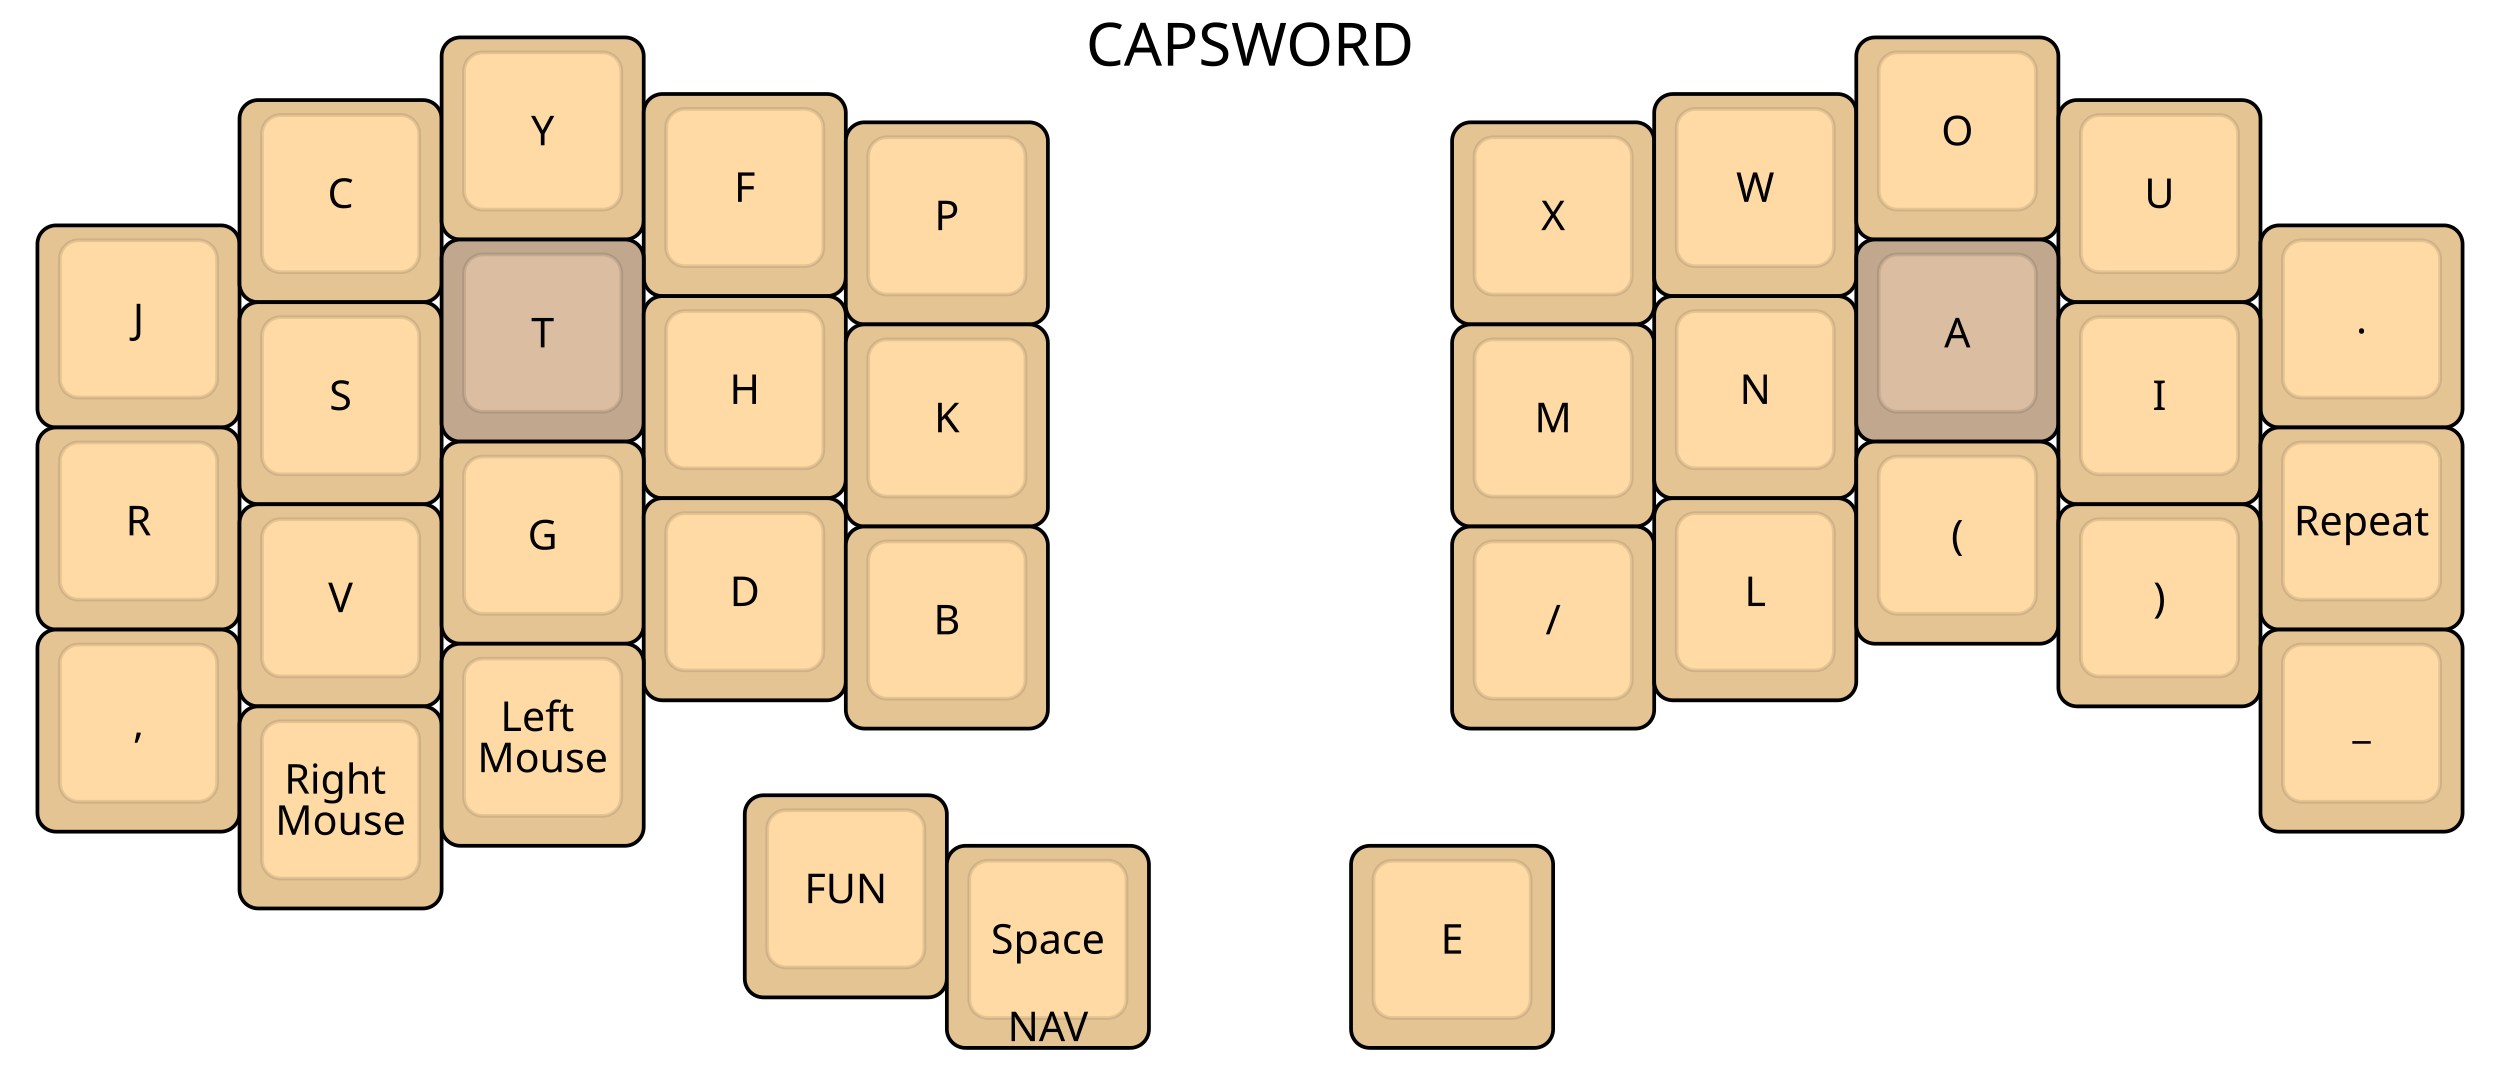
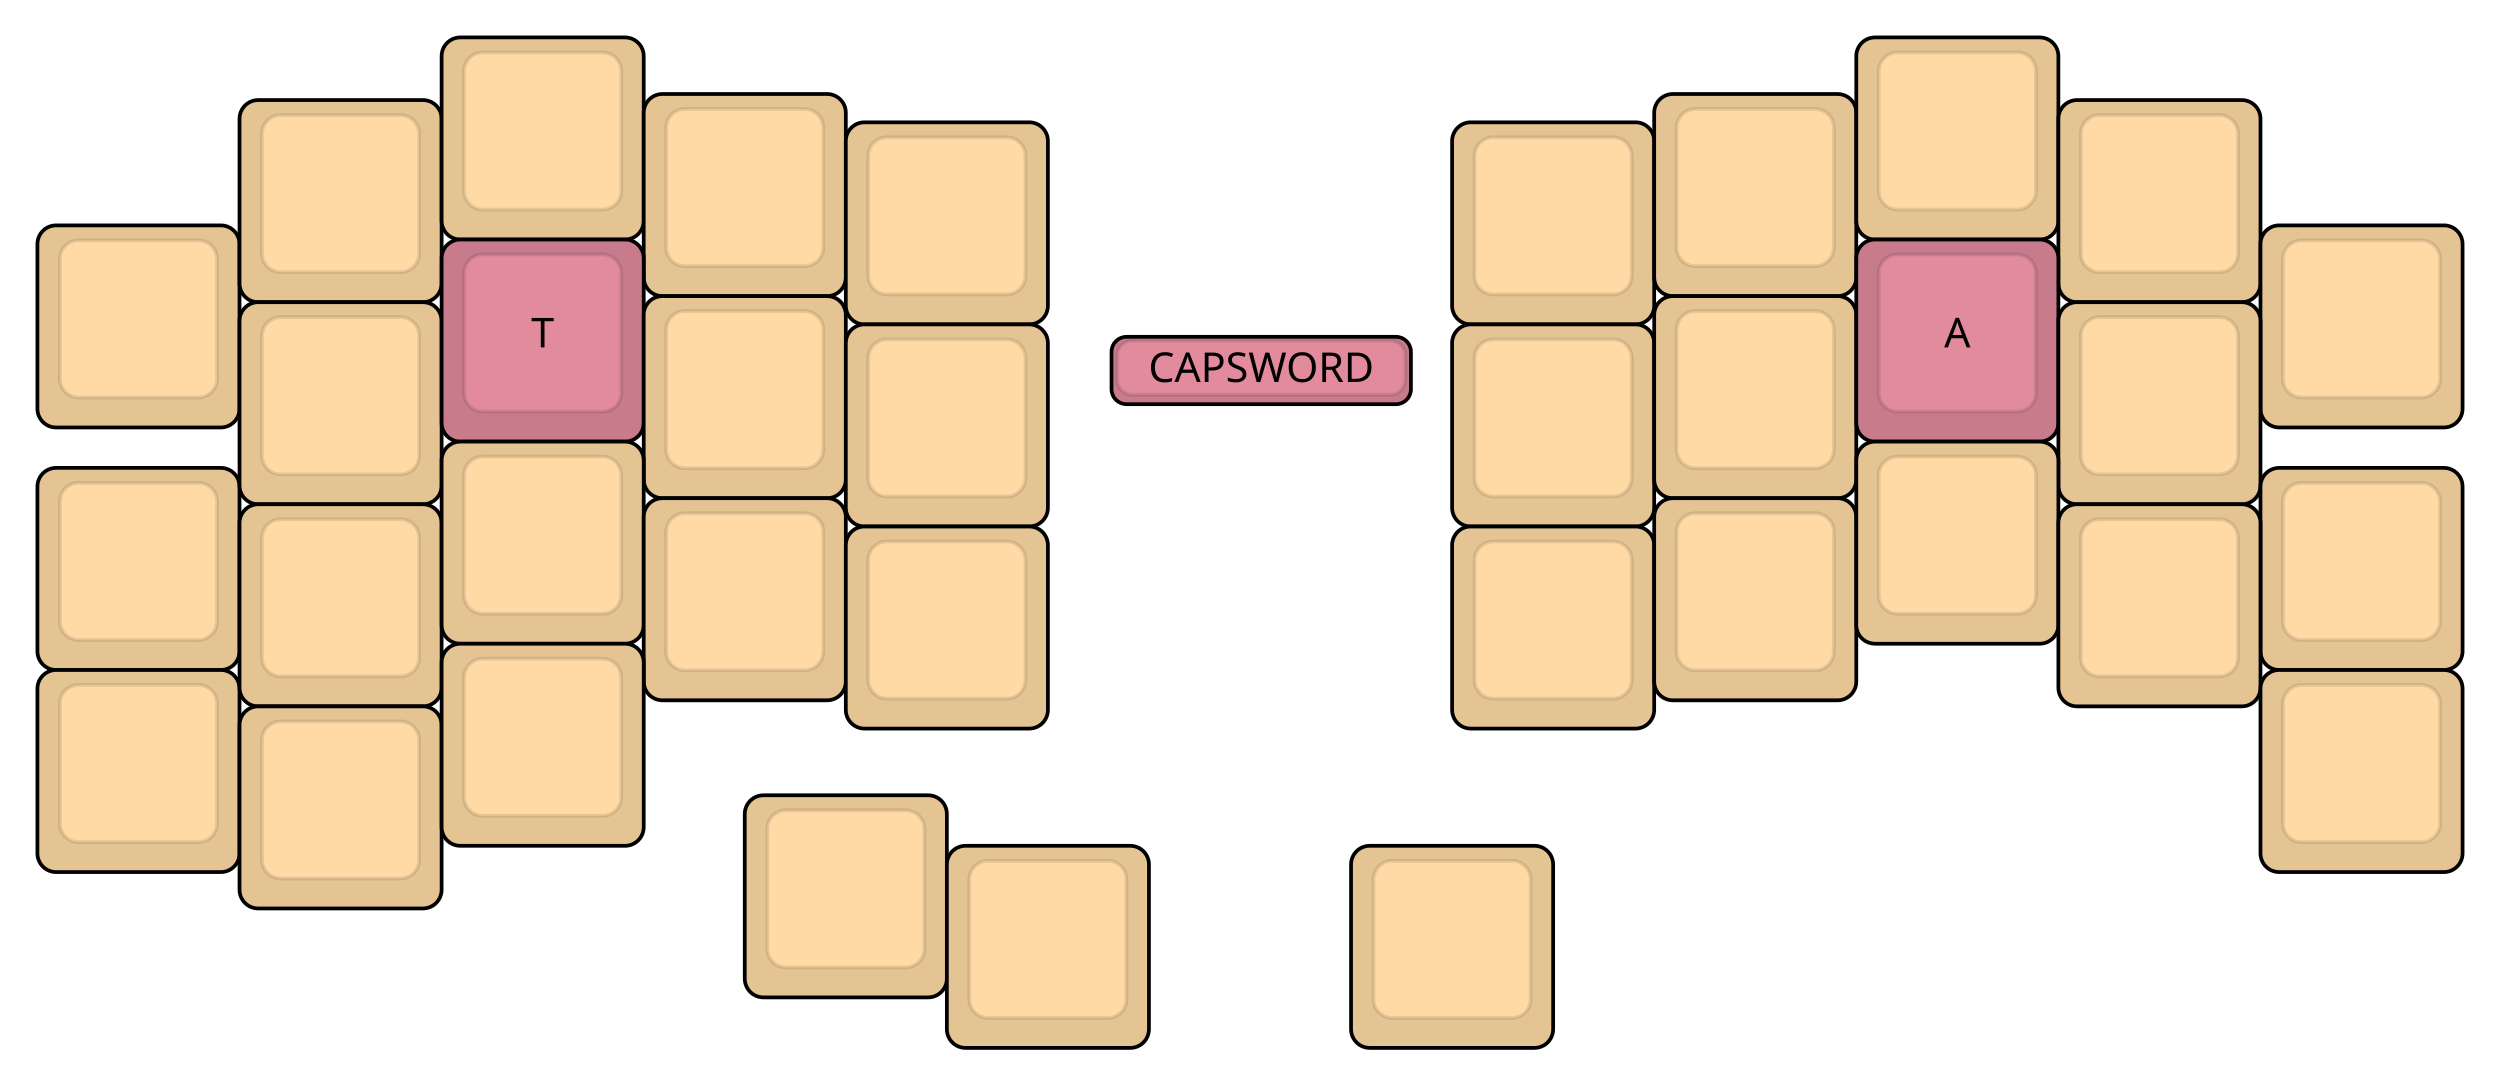
<svg xmlns="http://www.w3.org/2000/svg" width="668px" height="290x" viewBox="0 0 668 290">
  <style type="text/css">
    .keycap .border { stroke: black; stroke-width: 1; }
    .keycap .inner.border { stroke: rgba(0,0,0,.1); }
    .keycap { font-family: sans-serif; font-size: 11px}
    .combo-output { font-family: sans-serif; font-size: 16px}
    .combos .keycap { font-size: 8px}
  </style>
  <g class="keycap combo_background">
    <rect x="10" y="60.22" width="54" height="54" rx="5" fill="#e5c494" class="outer border" />
    <rect x="16" y="64.22" width="42" height="42" rx="5" fill="#ffdaa4" class="inner border" />
-     <text x="37" y="85.22" text-anchor="middle" dominant-baseline="middle" class="main">
-       <tspan x="37" dy="0">J</tspan>
-     </text>
  </g>
  <g class="keycap combo_background">
    <rect x="64" y="26.74" width="54" height="54" rx="5" fill="#e5c494" class="outer border" />
    <rect x="70" y="30.74" width="42" height="42" rx="5" fill="#ffdaa4" class="inner border" />
-     <text x="91" y="51.74" text-anchor="middle" dominant-baseline="middle" class="main">
-       <tspan x="91" dy="0">C</tspan>
-     </text>
  </g>
  <g class="keycap combo_background">
    <rect x="118" y="10" width="54" height="54" rx="5" fill="#e5c494" class="outer border" />
    <rect x="124" y="14" width="42" height="42" rx="5" fill="#ffdaa4" class="inner border" />
-     <text x="145" y="35" text-anchor="middle" dominant-baseline="middle" class="main">
-       <tspan x="145" dy="0">Y</tspan>
-     </text>
  </g>
  <g class="keycap combo_background">
    <rect x="172" y="25.12" width="54" height="54" rx="5" fill="#e5c494" class="outer border" />
    <rect x="178" y="29.12" width="42" height="42" rx="5" fill="#ffdaa4" class="inner border" />
-     <text x="199" y="50.12" text-anchor="middle" dominant-baseline="middle" class="main">
-       <tspan x="199" dy="0">F</tspan>
-     </text>
  </g>
  <g class="keycap combo_background">
    <rect x="226" y="32.68" width="54" height="54" rx="5" fill="#e5c494" class="outer border" />
    <rect x="232" y="36.68" width="42" height="42" rx="5" fill="#ffdaa4" class="inner border" />
-     <text x="253" y="57.68" text-anchor="middle" dominant-baseline="middle" class="main">
-       <tspan x="253" dy="0">P</tspan>
-     </text>
  </g>
  <g class="keycap combo_background">
    <rect x="388" y="32.68" width="54" height="54" rx="5" fill="#e5c494" class="outer border" />
    <rect x="394" y="36.68" width="42" height="42" rx="5" fill="#ffdaa4" class="inner border" />
-     <text x="415" y="57.68" text-anchor="middle" dominant-baseline="middle" class="main">
-       <tspan x="415" dy="0">X</tspan>
-     </text>
  </g>
  <g class="keycap combo_background">
    <rect x="442" y="25.12" width="54" height="54" rx="5" fill="#e5c494" class="outer border" />
    <rect x="448" y="29.12" width="42" height="42" rx="5" fill="#ffdaa4" class="inner border" />
-     <text x="469" y="50.12" text-anchor="middle" dominant-baseline="middle" class="main">
-       <tspan x="469" dy="0">W</tspan>
-     </text>
  </g>
  <g class="keycap combo_background">
    <rect x="496" y="10" width="54" height="54" rx="5" fill="#e5c494" class="outer border" />
    <rect x="502" y="14" width="42" height="42" rx="5" fill="#ffdaa4" class="inner border" />
-     <text x="523" y="35" text-anchor="middle" dominant-baseline="middle" class="main">
-       <tspan x="523" dy="0">O</tspan>
-     </text>
  </g>
  <g class="keycap combo_background">
    <rect x="550" y="26.74" width="54" height="54" rx="5" fill="#e5c494" class="outer border" />
    <rect x="556" y="30.74" width="42" height="42" rx="5" fill="#ffdaa4" class="inner border" />
-     <text x="577" y="51.74" text-anchor="middle" dominant-baseline="middle" class="main">
-       <tspan x="577" dy="0">U</tspan>
-     </text>
  </g>
  <g class="keycap combo_background">
    <rect x="604" y="60.22" width="54" height="54" rx="5" fill="#e5c494" class="outer border" />
    <rect x="610" y="64.22" width="42" height="42" rx="5" fill="#ffdaa4" class="inner border" />
-     <text x="631" y="85.22" text-anchor="middle" dominant-baseline="middle" class="main">
-       <tspan x="631" dy="0">.</tspan>
-     </text>
  </g>
  <g class="keycap combo_background">
-     <rect x="10" y="114.22" width="54" height="54" rx="5" fill="#e5c494" class="outer border" />
-     <rect x="16" y="118.22" width="42" height="42" rx="5" fill="#ffdaa4" class="inner border" />
-     <text x="37" y="139.22" text-anchor="middle" dominant-baseline="middle" class="main">
-       <tspan x="37" dy="0">R</tspan>
-     </text>
+     <rect x="10" y="125.02" width="54" height="54" rx="5" fill="#e5c494" class="outer border" />
+     <rect x="16" y="129.02" width="42" height="42" rx="5" fill="#ffdaa4" class="inner border" />
  </g>
  <g class="keycap combo_background">
    <rect x="64" y="80.74" width="54" height="54" rx="5" fill="#e5c494" class="outer border" />
    <rect x="70" y="84.74" width="42" height="42" rx="5" fill="#ffdaa4" class="inner border" />
-     <text x="91" y="105.74" text-anchor="middle" dominant-baseline="middle" class="main">
-       <tspan x="91" dy="0">S</tspan>
-     </text>
  </g>
-   <g class="keycap default">
-     <rect x="118" y="64" width="54" height="54" rx="5" fill="#c1a78e" class="outer border" />
-     <rect x="124" y="68" width="42" height="42" rx="5" fill="#dbbda1" class="inner border" />
+   <g class="keycap layer_toggle">
+     <rect x="118" y="64" width="54" height="54" rx="5" fill="#c77b8b" class="outer border" />
+     <rect x="124" y="68" width="42" height="42" rx="5" fill="#e18b9d" class="inner border" />
    <text x="145" y="89" text-anchor="middle" dominant-baseline="middle" class="main">
      <tspan x="145" dy="0">T</tspan>
    </text>
  </g>
  <g class="keycap combo_background">
    <rect x="172" y="79.12" width="54" height="54" rx="5" fill="#e5c494" class="outer border" />
    <rect x="178" y="83.12" width="42" height="42" rx="5" fill="#ffdaa4" class="inner border" />
-     <text x="199" y="104.12" text-anchor="middle" dominant-baseline="middle" class="main">
-       <tspan x="199" dy="0">H</tspan>
-     </text>
  </g>
  <g class="keycap combo_background">
    <rect x="226" y="86.68" width="54" height="54" rx="5" fill="#e5c494" class="outer border" />
    <rect x="232" y="90.68" width="42" height="42" rx="5" fill="#ffdaa4" class="inner border" />
-     <text x="253" y="111.68" text-anchor="middle" dominant-baseline="middle" class="main">
-       <tspan x="253" dy="0">K</tspan>
-     </text>
  </g>
  <g class="keycap combo_background">
    <rect x="388" y="86.68" width="54" height="54" rx="5" fill="#e5c494" class="outer border" />
    <rect x="394" y="90.68" width="42" height="42" rx="5" fill="#ffdaa4" class="inner border" />
-     <text x="415" y="111.68" text-anchor="middle" dominant-baseline="middle" class="main">
-       <tspan x="415" dy="0">M</tspan>
-     </text>
  </g>
  <g class="keycap combo_background">
    <rect x="442" y="79.12" width="54" height="54" rx="5" fill="#e5c494" class="outer border" />
    <rect x="448" y="83.12" width="42" height="42" rx="5" fill="#ffdaa4" class="inner border" />
-     <text x="469" y="104.12" text-anchor="middle" dominant-baseline="middle" class="main">
-       <tspan x="469" dy="0">N</tspan>
-     </text>
  </g>
-   <g class="keycap default">
-     <rect x="496" y="64" width="54" height="54" rx="5" fill="#c1a78e" class="outer border" />
-     <rect x="502" y="68" width="42" height="42" rx="5" fill="#dbbda1" class="inner border" />
+   <g class="keycap layer_toggle">
+     <rect x="496" y="64" width="54" height="54" rx="5" fill="#c77b8b" class="outer border" />
+     <rect x="502" y="68" width="42" height="42" rx="5" fill="#e18b9d" class="inner border" />
    <text x="523" y="89" text-anchor="middle" dominant-baseline="middle" class="main">
      <tspan x="523" dy="0">A</tspan>
    </text>
  </g>
  <g class="keycap combo_background">
    <rect x="550" y="80.74" width="54" height="54" rx="5" fill="#e5c494" class="outer border" />
    <rect x="556" y="84.74" width="42" height="42" rx="5" fill="#ffdaa4" class="inner border" />
-     <text x="577" y="105.74" text-anchor="middle" dominant-baseline="middle" class="main">
-       <tspan x="577" dy="0">I</tspan>
-     </text>
  </g>
  <g class="keycap combo_background">
-     <rect x="604" y="114.22" width="54" height="54" rx="5" fill="#e5c494" class="outer border" />
-     <rect x="610" y="118.22" width="42" height="42" rx="5" fill="#ffdaa4" class="inner border" />
-     <text x="631" y="139.22" text-anchor="middle" dominant-baseline="middle" class="main">
-       <tspan x="631" dy="0">Repeat</tspan>
-     </text>
+     <rect x="604" y="125.02" width="54" height="54" rx="5" fill="#e5c494" class="outer border" />
+     <rect x="610" y="129.02" width="42" height="42" rx="5" fill="#ffdaa4" class="inner border" />
  </g>
  <g class="keycap combo_background">
-     <rect x="10" y="168.22" width="54" height="54" rx="5" fill="#e5c494" class="outer border" />
-     <rect x="16" y="172.22" width="42" height="42" rx="5" fill="#ffdaa4" class="inner border" />
-     <text x="37" y="193.22" text-anchor="middle" dominant-baseline="middle" class="main">
-       <tspan x="37" dy="0">,</tspan>
-     </text>
+     <rect x="10" y="179.02" width="54" height="54" rx="5" fill="#e5c494" class="outer border" />
+     <rect x="16" y="183.02" width="42" height="42" rx="5" fill="#ffdaa4" class="inner border" />
  </g>
  <g class="keycap combo_background">
    <rect x="64" y="134.74" width="54" height="54" rx="5" fill="#e5c494" class="outer border" />
    <rect x="70" y="138.74" width="42" height="42" rx="5" fill="#ffdaa4" class="inner border" />
-     <text x="91" y="159.74" text-anchor="middle" dominant-baseline="middle" class="main">
-       <tspan x="91" dy="0">V</tspan>
-     </text>
  </g>
  <g class="keycap combo_background">
    <rect x="118" y="118" width="54" height="54" rx="5" fill="#e5c494" class="outer border" />
    <rect x="124" y="122" width="42" height="42" rx="5" fill="#ffdaa4" class="inner border" />
-     <text x="145" y="143" text-anchor="middle" dominant-baseline="middle" class="main">
-       <tspan x="145" dy="0">G</tspan>
-     </text>
  </g>
  <g class="keycap combo_background">
    <rect x="172" y="133.12" width="54" height="54" rx="5" fill="#e5c494" class="outer border" />
    <rect x="178" y="137.12" width="42" height="42" rx="5" fill="#ffdaa4" class="inner border" />
-     <text x="199" y="158.12" text-anchor="middle" dominant-baseline="middle" class="main">
-       <tspan x="199" dy="0">D</tspan>
-     </text>
  </g>
  <g class="keycap combo_background">
    <rect x="226" y="140.68" width="54" height="54" rx="5" fill="#e5c494" class="outer border" />
    <rect x="232" y="144.68" width="42" height="42" rx="5" fill="#ffdaa4" class="inner border" />
-     <text x="253" y="165.68" text-anchor="middle" dominant-baseline="middle" class="main">
-       <tspan x="253" dy="0">B</tspan>
-     </text>
  </g>
  <g class="keycap combo_background">
    <rect x="388" y="140.68" width="54" height="54" rx="5" fill="#e5c494" class="outer border" />
    <rect x="394" y="144.68" width="42" height="42" rx="5" fill="#ffdaa4" class="inner border" />
-     <text x="415" y="165.68" text-anchor="middle" dominant-baseline="middle" class="main">
-       <tspan x="415" dy="0">/</tspan>
-     </text>
  </g>
  <g class="keycap combo_background">
    <rect x="442" y="133.12" width="54" height="54" rx="5" fill="#e5c494" class="outer border" />
    <rect x="448" y="137.12" width="42" height="42" rx="5" fill="#ffdaa4" class="inner border" />
-     <text x="469" y="158.12" text-anchor="middle" dominant-baseline="middle" class="main">
-       <tspan x="469" dy="0">L</tspan>
-     </text>
  </g>
  <g class="keycap combo_background">
    <rect x="496" y="118" width="54" height="54" rx="5" fill="#e5c494" class="outer border" />
    <rect x="502" y="122" width="42" height="42" rx="5" fill="#ffdaa4" class="inner border" />
-     <text x="523" y="143" text-anchor="middle" dominant-baseline="middle" class="main">
-       <tspan x="523" dy="0">(</tspan>
-     </text>
  </g>
  <g class="keycap combo_background">
    <rect x="550" y="134.74" width="54" height="54" rx="5" fill="#e5c494" class="outer border" />
    <rect x="556" y="138.74" width="42" height="42" rx="5" fill="#ffdaa4" class="inner border" />
-     <text x="577" y="159.74" text-anchor="middle" dominant-baseline="middle" class="main">
-       <tspan x="577" dy="0">)</tspan>
-     </text>
  </g>
  <g class="keycap combo_background">
-     <rect x="604" y="168.22" width="54" height="54" rx="5" fill="#e5c494" class="outer border" />
-     <rect x="610" y="172.22" width="42" height="42" rx="5" fill="#ffdaa4" class="inner border" />
-     <text x="631" y="193.22" text-anchor="middle" dominant-baseline="middle" class="main">
-       <tspan x="631" dy="0">_</tspan>
-     </text>
+     <rect x="604" y="179.02" width="54" height="54" rx="5" fill="#e5c494" class="outer border" />
+     <rect x="610" y="183.02" width="42" height="42" rx="5" fill="#ffdaa4" class="inner border" />
  </g>
  <g class="keycap combo_background">
    <rect x="64" y="188.74" width="54" height="54" rx="5" fill="#e5c494" class="outer border" />
    <rect x="70" y="192.74" width="42" height="42" rx="5" fill="#ffdaa4" class="inner border" />
-     <text x="91" y="208.24" text-anchor="middle" dominant-baseline="middle" class="main">
-       <tspan x="91" dy="0">Right</tspan>
-       <tspan x="91" dy="11">Mouse</tspan>
-     </text>
  </g>
  <g class="keycap combo_background">
    <rect x="118" y="172" width="54" height="54" rx="5" fill="#e5c494" class="outer border" />
    <rect x="124" y="176" width="42" height="42" rx="5" fill="#ffdaa4" class="inner border" />
-     <text x="145" y="191.5" text-anchor="middle" dominant-baseline="middle" class="main">
-       <tspan x="145" dy="0">Left</tspan>
-       <tspan x="145" dy="11">Mouse</tspan>
-     </text>
  </g>
  <g class="keycap combo_background">
    <rect x="199" y="212.5" width="54" height="54" rx="5" fill="#e5c494" class="outer border" />
    <rect x="205" y="216.5" width="42" height="42" rx="5" fill="#ffdaa4" class="inner border" />
-     <text x="226" y="237.5" text-anchor="middle" dominant-baseline="middle" class="main">
-       <tspan x="226" dy="0">FUN</tspan>
-     </text>
  </g>
  <g class="keycap combo_background">
    <rect x="253" y="226" width="54" height="54" rx="5" fill="#e5c494" class="outer border" />
    <rect x="259" y="230" width="42" height="42" rx="5" fill="#ffdaa4" class="inner border" />
-     <text x="280" y="251" text-anchor="middle" dominant-baseline="middle" class="main">
-       <tspan x="280" dy="0">Space</tspan>
-     </text>
-     <text x="280" y="278.2" text-anchor="middle" class="sub">NAV</text>
  </g>
  <g class="keycap combo_background">
    <rect x="361" y="226" width="54" height="54" rx="5" fill="#e5c494" class="outer border" />
    <rect x="367" y="230" width="42" height="42" rx="5" fill="#ffdaa4" class="inner border" />
-     <text x="388" y="251" text-anchor="middle" dominant-baseline="middle" class="main">
-       <tspan x="388" dy="0">E</tspan>
+   </g>
+   <g class="keycap layer_toggle">
+     <rect x="297" y="90" width="80" height="18" rx="4" fill="#c77b8b" class="outer border" />
+     <rect x="298.5" y="91" width="77" height="14.5" rx="4" fill="#e18b9d" class="inner border" />
+     <text x="337" y="98.25" text-anchor="middle" dominant-baseline="middle" class="main">
+       <tspan x="337" dy="0">CAPSWORD</tspan>
    </text>
  </g>
-   <text x="334" y="12" text-anchor="middle" dominant-baseline="middle" class="combo-output">CAPSWORD</text>
</svg>
